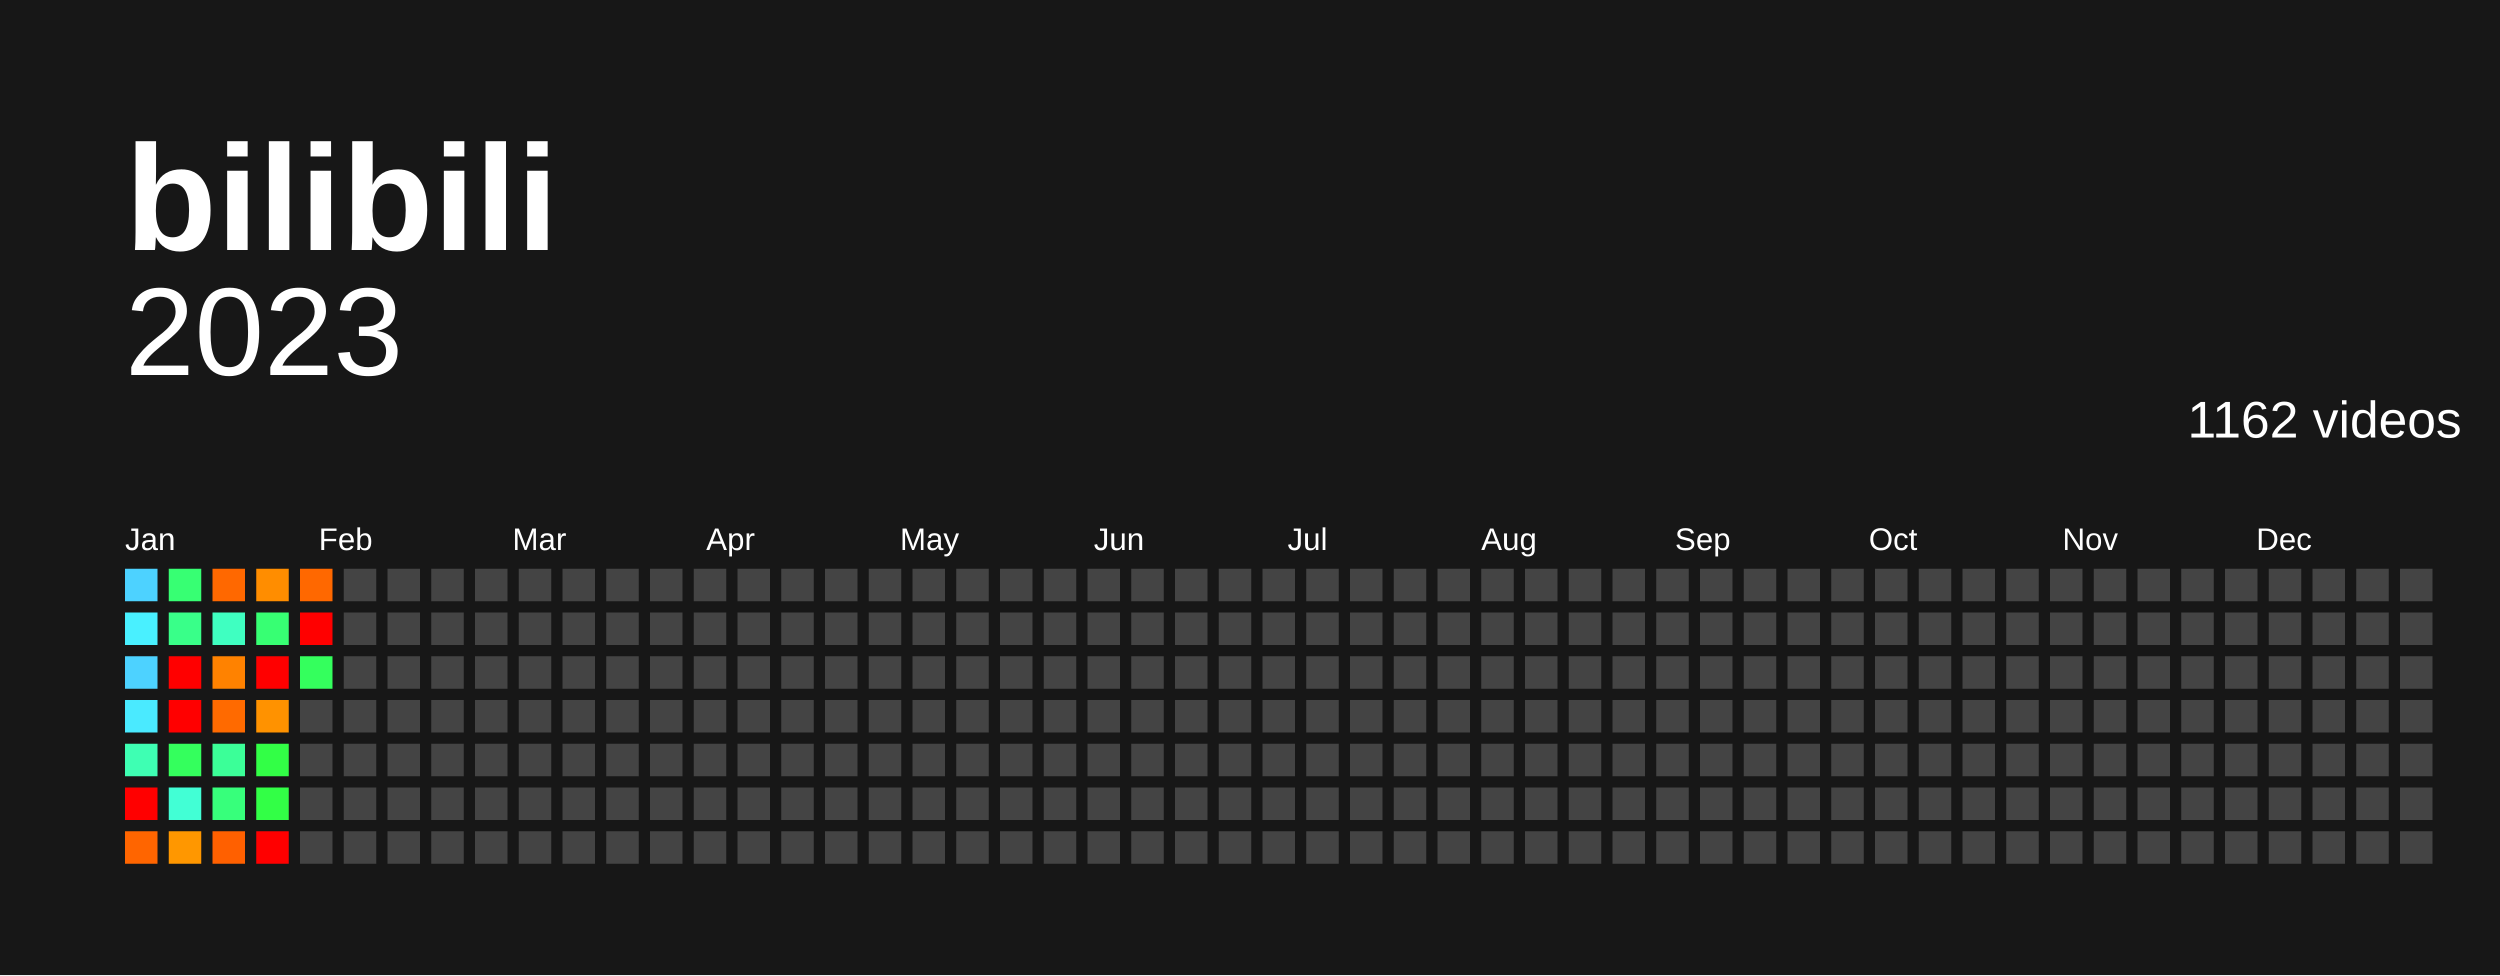
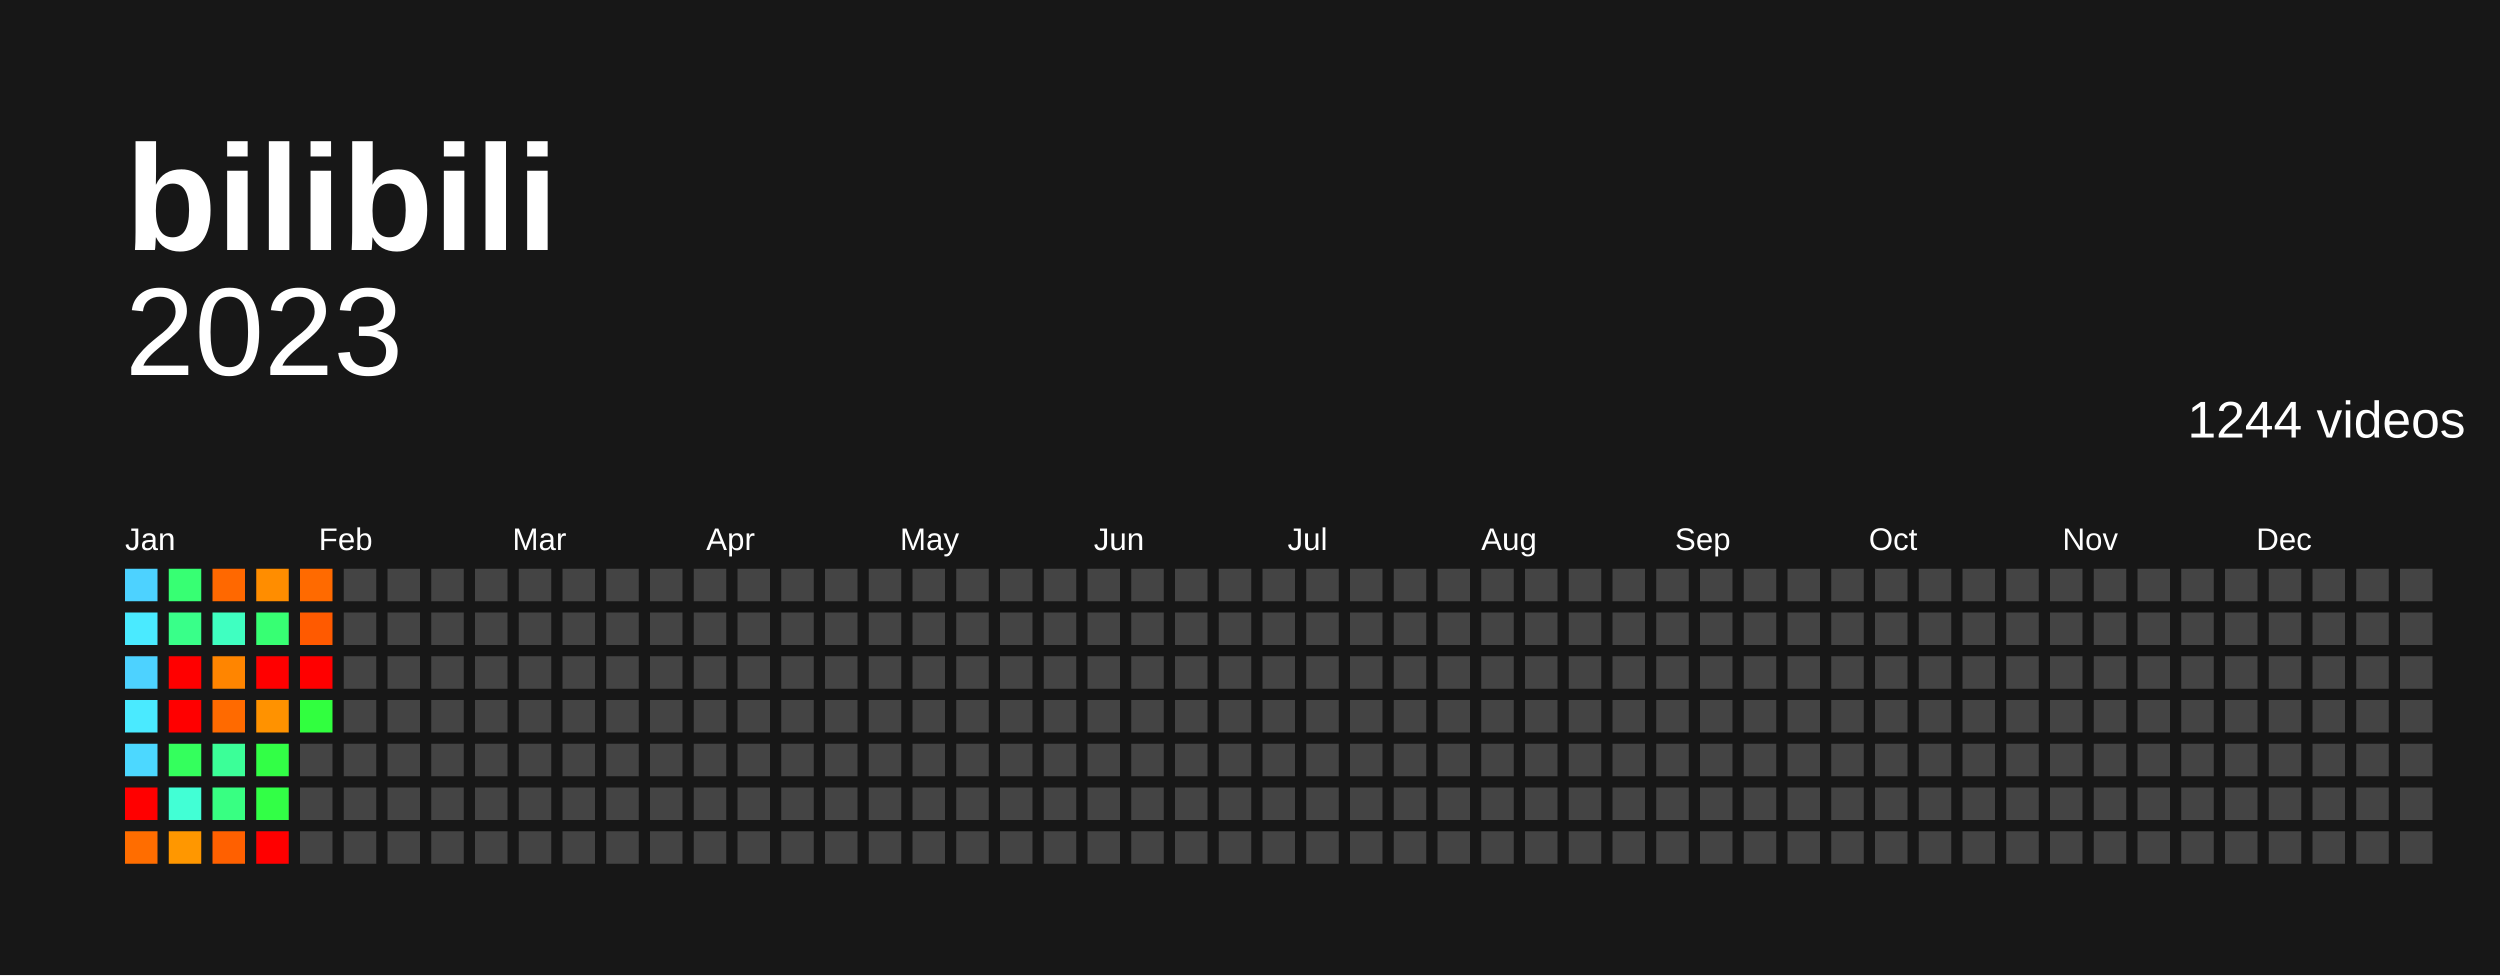
<svg xmlns="http://www.w3.org/2000/svg" baseProfile="full" height="78mm" version="1.1" viewBox="0,0,200,78" width="200mm">
  <defs />
  <rect fill="#171717" height="78" width="200" x="0" y="0" />
  <text fill="#FFFFFF" style="font-size:12px; font-family:Arial; font-weight:bold;" x="10" y="20">bilibili</text>
  <text alignment-baseline="hanging" fill="#FFFFFF" style="font-size:10.0px; font-family:Arial;" x="10" y="30">2023</text>
-   <text alignment-baseline="hanging" fill="#FFFFFF" style="font-size:4.125px; font-family:Arial;" x="175" y="35">1162 videos</text>
+   <text alignment-baseline="hanging" fill="#FFFFFF" style="font-size:4.125px; font-family:Arial;" x="175" y="35">1244 videos</text>
  <text fill="#FFFFFF" style="font-size:2.5px; font-family:Arial" x="10.0" y="44">Jan</text>
  <text fill="#FFFFFF" style="font-size:2.5px; font-family:Arial" x="25.5" y="44">Feb</text>
  <text fill="#FFFFFF" style="font-size:2.5px; font-family:Arial" x="41.0" y="44">Mar</text>
  <text fill="#FFFFFF" style="font-size:2.5px; font-family:Arial" x="56.5" y="44">Apr</text>
  <text fill="#FFFFFF" style="font-size:2.5px; font-family:Arial" x="72.0" y="44">May</text>
  <text fill="#FFFFFF" style="font-size:2.5px; font-family:Arial" x="87.5" y="44">Jun</text>
  <text fill="#FFFFFF" style="font-size:2.5px; font-family:Arial" x="103.0" y="44">Jul</text>
  <text fill="#FFFFFF" style="font-size:2.5px; font-family:Arial" x="118.5" y="44">Aug</text>
  <text fill="#FFFFFF" style="font-size:2.5px; font-family:Arial" x="134.0" y="44">Sep</text>
  <text fill="#FFFFFF" style="font-size:2.5px; font-family:Arial" x="149.5" y="44">Oct</text>
  <text fill="#FFFFFF" style="font-size:2.5px; font-family:Arial" x="165.0" y="44">Nov</text>
  <text fill="#FFFFFF" style="font-size:2.5px; font-family:Arial" x="180.5" y="44">Dec</text>
  <rect fill="#4dd2ff" height="2.6" width="2.6" x="10.0" y="45.5" />
-   <rect fill="#49f0ff" height="2.6" width="2.6" x="10.0" y="49.0" />
+   <rect fill="#4aeaff" height="2.6" width="2.6" x="10.0" y="49.0" />
  <rect fill="#4dd2ff" height="2.6" width="2.6" x="10.0" y="52.5" />
  <rect fill="#4aeaff" height="2.6" width="2.6" x="10.0" y="56.0" />
-   <rect fill="#3effb3" height="2.6" width="2.6" x="10.0" y="59.5" />
+   <rect fill="#4cd8ff" height="2.6" width="2.6" x="10.0" y="59.5" />
  <rect fill="red" height="2.6" width="2.6" x="10.0" y="63.0" />
-   <rect fill="#ff6500" height="2.6" width="2.6" x="10.0" y="66.5" />
+   <rect fill="#ff6d00" height="2.6" width="2.6" x="10.0" y="66.5" />
  <rect fill="#37ff73" height="2.6" width="2.6" x="13.5" y="45.5" />
  <rect fill="#39ff89" height="2.6" width="2.6" x="13.5" y="49.0" />
  <rect fill="red" height="2.6" width="2.6" x="13.5" y="52.5" />
  <rect fill="red" height="2.6" width="2.6" x="13.5" y="56.0" />
  <rect fill="#34ff5d" height="2.6" width="2.6" x="13.5" y="59.5" />
  <rect fill="#42ffd5" height="2.6" width="2.6" x="13.5" y="63.0" />
  <rect fill="#ff9700" height="2.6" width="2.6" x="13.5" y="66.5" />
  <rect fill="#ff6800" height="2.6" width="2.6" x="17.0" y="45.5" />
  <rect fill="#3fffc1" height="2.6" width="2.6" x="17.0" y="49.0" />
-   <rect fill="#ff8200" height="2.6" width="2.6" x="17.0" y="52.5" />
+   <rect fill="#ff8500" height="2.6" width="2.6" x="17.0" y="52.5" />
  <rect fill="#ff6a00" height="2.6" width="2.6" x="17.0" y="56.0" />
  <rect fill="#3bff98" height="2.6" width="2.6" x="17.0" y="59.5" />
-   <rect fill="#37ff7b" height="2.6" width="2.6" x="17.0" y="63.0" />
+   <rect fill="#38ff82" height="2.6" width="2.6" x="17.0" y="63.0" />
  <rect fill="#ff6000" height="2.6" width="2.6" x="17.0" y="66.5" />
  <rect fill="#ff8d00" height="2.6" width="2.6" x="20.5" y="45.5" />
  <rect fill="#37ff73" height="2.6" width="2.6" x="20.5" y="49.0" />
  <rect fill="red" height="2.6" width="2.6" x="20.5" y="52.5" />
  <rect fill="#ff9200" height="2.6" width="2.6" x="20.5" y="56.0" />
  <rect fill="#32ff46" height="2.6" width="2.6" x="20.5" y="59.5" />
  <rect fill="#32ff46" height="2.6" width="2.6" x="20.5" y="63.0" />
  <rect fill="red" height="2.6" width="2.6" x="20.5" y="66.5" />
-   <rect fill="#ff6800" height="2.6" width="2.6" x="24.0" y="45.5" />
-   <rect fill="red" height="2.6" width="2.6" x="24.0" y="49.0" />
-   <rect fill="#34ff5d" height="2.6" width="2.6" x="24.0" y="52.5" />
-   <rect fill="#444444" height="2.6" width="2.6" x="24.0" y="56.0" />
+   <rect fill="#ff6a00" height="2.6" width="2.6" x="24.0" y="45.5" />
+   <rect fill="#ff5a00" height="2.6" width="2.6" x="24.0" y="49.0" />
+   <rect fill="red" height="2.6" width="2.6" x="24.0" y="52.5" />
+   <rect fill="#31ff3f" height="2.6" width="2.6" x="24.0" y="56.0" />
  <rect fill="#444444" height="2.6" width="2.6" x="24.0" y="59.5" />
  <rect fill="#444444" height="2.6" width="2.6" x="24.0" y="63.0" />
  <rect fill="#444444" height="2.6" width="2.6" x="24.0" y="66.5" />
  <rect fill="#444444" height="2.6" width="2.6" x="27.5" y="45.5" />
  <rect fill="#444444" height="2.6" width="2.6" x="27.5" y="49.0" />
  <rect fill="#444444" height="2.6" width="2.6" x="27.5" y="52.5" />
  <rect fill="#444444" height="2.6" width="2.6" x="27.5" y="56.0" />
  <rect fill="#444444" height="2.6" width="2.6" x="27.5" y="59.5" />
  <rect fill="#444444" height="2.6" width="2.6" x="27.5" y="63.0" />
  <rect fill="#444444" height="2.6" width="2.6" x="27.5" y="66.5" />
  <rect fill="#444444" height="2.6" width="2.6" x="31.0" y="45.5" />
  <rect fill="#444444" height="2.6" width="2.6" x="31.0" y="49.0" />
  <rect fill="#444444" height="2.6" width="2.6" x="31.0" y="52.5" />
  <rect fill="#444444" height="2.6" width="2.6" x="31.0" y="56.0" />
  <rect fill="#444444" height="2.6" width="2.6" x="31.0" y="59.5" />
  <rect fill="#444444" height="2.6" width="2.6" x="31.0" y="63.0" />
  <rect fill="#444444" height="2.6" width="2.6" x="31.0" y="66.5" />
  <rect fill="#444444" height="2.6" width="2.6" x="34.5" y="45.5" />
  <rect fill="#444444" height="2.6" width="2.6" x="34.5" y="49.0" />
  <rect fill="#444444" height="2.6" width="2.6" x="34.5" y="52.5" />
  <rect fill="#444444" height="2.6" width="2.6" x="34.5" y="56.0" />
  <rect fill="#444444" height="2.6" width="2.6" x="34.5" y="59.5" />
  <rect fill="#444444" height="2.6" width="2.6" x="34.5" y="63.0" />
  <rect fill="#444444" height="2.6" width="2.6" x="34.5" y="66.5" />
  <rect fill="#444444" height="2.6" width="2.6" x="38.0" y="45.5" />
  <rect fill="#444444" height="2.6" width="2.6" x="38.0" y="49.0" />
  <rect fill="#444444" height="2.6" width="2.6" x="38.0" y="52.5" />
  <rect fill="#444444" height="2.6" width="2.6" x="38.0" y="56.0" />
  <rect fill="#444444" height="2.6" width="2.6" x="38.0" y="59.5" />
  <rect fill="#444444" height="2.6" width="2.6" x="38.0" y="63.0" />
  <rect fill="#444444" height="2.6" width="2.6" x="38.0" y="66.5" />
  <rect fill="#444444" height="2.6" width="2.6" x="41.5" y="45.5" />
  <rect fill="#444444" height="2.6" width="2.6" x="41.5" y="49.0" />
  <rect fill="#444444" height="2.6" width="2.6" x="41.5" y="52.5" />
  <rect fill="#444444" height="2.6" width="2.6" x="41.5" y="56.0" />
  <rect fill="#444444" height="2.6" width="2.6" x="41.5" y="59.5" />
  <rect fill="#444444" height="2.6" width="2.6" x="41.5" y="63.0" />
  <rect fill="#444444" height="2.6" width="2.6" x="41.5" y="66.5" />
  <rect fill="#444444" height="2.6" width="2.6" x="45.0" y="45.5" />
  <rect fill="#444444" height="2.6" width="2.6" x="45.0" y="49.0" />
  <rect fill="#444444" height="2.6" width="2.6" x="45.0" y="52.5" />
  <rect fill="#444444" height="2.6" width="2.6" x="45.0" y="56.0" />
  <rect fill="#444444" height="2.6" width="2.6" x="45.0" y="59.5" />
  <rect fill="#444444" height="2.6" width="2.6" x="45.0" y="63.0" />
  <rect fill="#444444" height="2.6" width="2.6" x="45.0" y="66.5" />
  <rect fill="#444444" height="2.6" width="2.6" x="48.5" y="45.5" />
  <rect fill="#444444" height="2.6" width="2.6" x="48.5" y="49.0" />
  <rect fill="#444444" height="2.6" width="2.6" x="48.5" y="52.5" />
  <rect fill="#444444" height="2.6" width="2.6" x="48.5" y="56.0" />
  <rect fill="#444444" height="2.6" width="2.6" x="48.5" y="59.5" />
  <rect fill="#444444" height="2.6" width="2.6" x="48.5" y="63.0" />
  <rect fill="#444444" height="2.6" width="2.6" x="48.5" y="66.5" />
  <rect fill="#444444" height="2.6" width="2.6" x="52.0" y="45.5" />
  <rect fill="#444444" height="2.6" width="2.6" x="52.0" y="49.0" />
  <rect fill="#444444" height="2.6" width="2.6" x="52.0" y="52.5" />
  <rect fill="#444444" height="2.6" width="2.6" x="52.0" y="56.0" />
  <rect fill="#444444" height="2.6" width="2.6" x="52.0" y="59.5" />
  <rect fill="#444444" height="2.6" width="2.6" x="52.0" y="63.0" />
  <rect fill="#444444" height="2.6" width="2.6" x="52.0" y="66.5" />
  <rect fill="#444444" height="2.6" width="2.6" x="55.5" y="45.5" />
  <rect fill="#444444" height="2.6" width="2.6" x="55.5" y="49.0" />
  <rect fill="#444444" height="2.6" width="2.6" x="55.5" y="52.5" />
  <rect fill="#444444" height="2.6" width="2.6" x="55.5" y="56.0" />
  <rect fill="#444444" height="2.6" width="2.6" x="55.5" y="59.5" />
  <rect fill="#444444" height="2.6" width="2.6" x="55.5" y="63.0" />
  <rect fill="#444444" height="2.6" width="2.6" x="55.5" y="66.5" />
  <rect fill="#444444" height="2.6" width="2.6" x="59.0" y="45.5" />
  <rect fill="#444444" height="2.6" width="2.6" x="59.0" y="49.0" />
  <rect fill="#444444" height="2.6" width="2.6" x="59.0" y="52.5" />
  <rect fill="#444444" height="2.6" width="2.6" x="59.0" y="56.0" />
  <rect fill="#444444" height="2.6" width="2.6" x="59.0" y="59.5" />
  <rect fill="#444444" height="2.6" width="2.6" x="59.0" y="63.0" />
  <rect fill="#444444" height="2.6" width="2.6" x="59.0" y="66.5" />
  <rect fill="#444444" height="2.6" width="2.6" x="62.5" y="45.5" />
  <rect fill="#444444" height="2.6" width="2.6" x="62.5" y="49.0" />
  <rect fill="#444444" height="2.6" width="2.6" x="62.5" y="52.5" />
  <rect fill="#444444" height="2.6" width="2.6" x="62.5" y="56.0" />
  <rect fill="#444444" height="2.6" width="2.6" x="62.5" y="59.5" />
  <rect fill="#444444" height="2.6" width="2.6" x="62.5" y="63.0" />
  <rect fill="#444444" height="2.6" width="2.6" x="62.5" y="66.5" />
  <rect fill="#444444" height="2.6" width="2.6" x="66.0" y="45.5" />
  <rect fill="#444444" height="2.6" width="2.6" x="66.0" y="49.0" />
  <rect fill="#444444" height="2.6" width="2.6" x="66.0" y="52.5" />
  <rect fill="#444444" height="2.6" width="2.6" x="66.0" y="56.0" />
  <rect fill="#444444" height="2.6" width="2.6" x="66.0" y="59.5" />
  <rect fill="#444444" height="2.6" width="2.6" x="66.0" y="63.0" />
  <rect fill="#444444" height="2.6" width="2.6" x="66.0" y="66.5" />
  <rect fill="#444444" height="2.6" width="2.6" x="69.5" y="45.5" />
  <rect fill="#444444" height="2.6" width="2.6" x="69.5" y="49.0" />
  <rect fill="#444444" height="2.6" width="2.6" x="69.5" y="52.5" />
  <rect fill="#444444" height="2.6" width="2.6" x="69.5" y="56.0" />
  <rect fill="#444444" height="2.6" width="2.6" x="69.5" y="59.5" />
  <rect fill="#444444" height="2.6" width="2.6" x="69.5" y="63.0" />
  <rect fill="#444444" height="2.6" width="2.6" x="69.5" y="66.5" />
  <rect fill="#444444" height="2.6" width="2.6" x="73.0" y="45.5" />
  <rect fill="#444444" height="2.6" width="2.6" x="73.0" y="49.0" />
  <rect fill="#444444" height="2.6" width="2.6" x="73.0" y="52.5" />
  <rect fill="#444444" height="2.6" width="2.6" x="73.0" y="56.0" />
  <rect fill="#444444" height="2.6" width="2.6" x="73.0" y="59.5" />
  <rect fill="#444444" height="2.6" width="2.6" x="73.0" y="63.0" />
  <rect fill="#444444" height="2.6" width="2.6" x="73.0" y="66.5" />
  <rect fill="#444444" height="2.6" width="2.6" x="76.5" y="45.5" />
  <rect fill="#444444" height="2.6" width="2.6" x="76.5" y="49.0" />
  <rect fill="#444444" height="2.6" width="2.6" x="76.5" y="52.5" />
  <rect fill="#444444" height="2.6" width="2.6" x="76.5" y="56.0" />
  <rect fill="#444444" height="2.6" width="2.6" x="76.5" y="59.5" />
  <rect fill="#444444" height="2.6" width="2.6" x="76.5" y="63.0" />
  <rect fill="#444444" height="2.6" width="2.6" x="76.5" y="66.5" />
  <rect fill="#444444" height="2.6" width="2.6" x="80.0" y="45.5" />
  <rect fill="#444444" height="2.6" width="2.6" x="80.0" y="49.0" />
  <rect fill="#444444" height="2.6" width="2.6" x="80.0" y="52.5" />
  <rect fill="#444444" height="2.6" width="2.6" x="80.0" y="56.0" />
  <rect fill="#444444" height="2.6" width="2.6" x="80.0" y="59.5" />
  <rect fill="#444444" height="2.6" width="2.6" x="80.0" y="63.0" />
  <rect fill="#444444" height="2.6" width="2.6" x="80.0" y="66.5" />
  <rect fill="#444444" height="2.6" width="2.6" x="83.5" y="45.5" />
  <rect fill="#444444" height="2.6" width="2.6" x="83.5" y="49.0" />
  <rect fill="#444444" height="2.6" width="2.6" x="83.5" y="52.5" />
  <rect fill="#444444" height="2.6" width="2.6" x="83.5" y="56.0" />
  <rect fill="#444444" height="2.6" width="2.6" x="83.5" y="59.5" />
  <rect fill="#444444" height="2.6" width="2.6" x="83.5" y="63.0" />
  <rect fill="#444444" height="2.6" width="2.6" x="83.5" y="66.5" />
  <rect fill="#444444" height="2.6" width="2.6" x="87.0" y="45.5" />
  <rect fill="#444444" height="2.6" width="2.6" x="87.0" y="49.0" />
  <rect fill="#444444" height="2.6" width="2.6" x="87.0" y="52.5" />
  <rect fill="#444444" height="2.6" width="2.6" x="87.0" y="56.0" />
  <rect fill="#444444" height="2.6" width="2.6" x="87.0" y="59.5" />
  <rect fill="#444444" height="2.6" width="2.6" x="87.0" y="63.0" />
  <rect fill="#444444" height="2.6" width="2.6" x="87.0" y="66.5" />
  <rect fill="#444444" height="2.6" width="2.6" x="90.5" y="45.5" />
  <rect fill="#444444" height="2.6" width="2.6" x="90.5" y="49.0" />
  <rect fill="#444444" height="2.6" width="2.6" x="90.5" y="52.5" />
  <rect fill="#444444" height="2.6" width="2.6" x="90.5" y="56.0" />
  <rect fill="#444444" height="2.6" width="2.6" x="90.5" y="59.5" />
  <rect fill="#444444" height="2.6" width="2.6" x="90.5" y="63.0" />
  <rect fill="#444444" height="2.6" width="2.6" x="90.5" y="66.5" />
  <rect fill="#444444" height="2.6" width="2.6" x="94.0" y="45.5" />
  <rect fill="#444444" height="2.6" width="2.6" x="94.0" y="49.0" />
  <rect fill="#444444" height="2.6" width="2.6" x="94.0" y="52.5" />
  <rect fill="#444444" height="2.6" width="2.6" x="94.0" y="56.0" />
  <rect fill="#444444" height="2.6" width="2.6" x="94.0" y="59.5" />
  <rect fill="#444444" height="2.6" width="2.6" x="94.0" y="63.0" />
  <rect fill="#444444" height="2.6" width="2.6" x="94.0" y="66.5" />
  <rect fill="#444444" height="2.6" width="2.6" x="97.5" y="45.5" />
  <rect fill="#444444" height="2.6" width="2.6" x="97.5" y="49.0" />
  <rect fill="#444444" height="2.6" width="2.6" x="97.5" y="52.5" />
  <rect fill="#444444" height="2.6" width="2.6" x="97.5" y="56.0" />
  <rect fill="#444444" height="2.6" width="2.6" x="97.5" y="59.5" />
  <rect fill="#444444" height="2.6" width="2.6" x="97.5" y="63.0" />
  <rect fill="#444444" height="2.6" width="2.6" x="97.5" y="66.5" />
  <rect fill="#444444" height="2.6" width="2.6" x="101.0" y="45.5" />
  <rect fill="#444444" height="2.6" width="2.6" x="101.0" y="49.0" />
  <rect fill="#444444" height="2.6" width="2.6" x="101.0" y="52.5" />
  <rect fill="#444444" height="2.6" width="2.6" x="101.0" y="56.0" />
  <rect fill="#444444" height="2.6" width="2.6" x="101.0" y="59.5" />
  <rect fill="#444444" height="2.6" width="2.6" x="101.0" y="63.0" />
  <rect fill="#444444" height="2.6" width="2.6" x="101.0" y="66.5" />
  <rect fill="#444444" height="2.6" width="2.6" x="104.5" y="45.5" />
  <rect fill="#444444" height="2.6" width="2.6" x="104.5" y="49.0" />
  <rect fill="#444444" height="2.6" width="2.6" x="104.5" y="52.5" />
  <rect fill="#444444" height="2.6" width="2.6" x="104.5" y="56.0" />
  <rect fill="#444444" height="2.6" width="2.6" x="104.5" y="59.5" />
  <rect fill="#444444" height="2.6" width="2.6" x="104.5" y="63.0" />
  <rect fill="#444444" height="2.6" width="2.6" x="104.5" y="66.5" />
  <rect fill="#444444" height="2.6" width="2.6" x="108.0" y="45.5" />
  <rect fill="#444444" height="2.6" width="2.6" x="108.0" y="49.0" />
  <rect fill="#444444" height="2.6" width="2.6" x="108.0" y="52.5" />
  <rect fill="#444444" height="2.6" width="2.6" x="108.0" y="56.0" />
  <rect fill="#444444" height="2.6" width="2.6" x="108.0" y="59.5" />
  <rect fill="#444444" height="2.6" width="2.6" x="108.0" y="63.0" />
  <rect fill="#444444" height="2.6" width="2.6" x="108.0" y="66.5" />
  <rect fill="#444444" height="2.6" width="2.6" x="111.5" y="45.5" />
  <rect fill="#444444" height="2.6" width="2.6" x="111.5" y="49.0" />
  <rect fill="#444444" height="2.6" width="2.6" x="111.5" y="52.5" />
  <rect fill="#444444" height="2.6" width="2.6" x="111.5" y="56.0" />
  <rect fill="#444444" height="2.6" width="2.6" x="111.5" y="59.5" />
  <rect fill="#444444" height="2.6" width="2.6" x="111.5" y="63.0" />
  <rect fill="#444444" height="2.6" width="2.6" x="111.5" y="66.5" />
  <rect fill="#444444" height="2.6" width="2.6" x="115.0" y="45.5" />
  <rect fill="#444444" height="2.6" width="2.6" x="115.0" y="49.0" />
  <rect fill="#444444" height="2.6" width="2.6" x="115.0" y="52.5" />
  <rect fill="#444444" height="2.6" width="2.6" x="115.0" y="56.0" />
  <rect fill="#444444" height="2.6" width="2.6" x="115.0" y="59.5" />
  <rect fill="#444444" height="2.6" width="2.6" x="115.0" y="63.0" />
  <rect fill="#444444" height="2.6" width="2.6" x="115.0" y="66.5" />
  <rect fill="#444444" height="2.6" width="2.6" x="118.5" y="45.5" />
  <rect fill="#444444" height="2.6" width="2.6" x="118.5" y="49.0" />
  <rect fill="#444444" height="2.6" width="2.6" x="118.5" y="52.5" />
  <rect fill="#444444" height="2.6" width="2.6" x="118.5" y="56.0" />
  <rect fill="#444444" height="2.6" width="2.6" x="118.5" y="59.5" />
  <rect fill="#444444" height="2.6" width="2.6" x="118.5" y="63.0" />
  <rect fill="#444444" height="2.6" width="2.6" x="118.5" y="66.5" />
  <rect fill="#444444" height="2.6" width="2.6" x="122.0" y="45.5" />
  <rect fill="#444444" height="2.6" width="2.6" x="122.0" y="49.0" />
  <rect fill="#444444" height="2.6" width="2.6" x="122.0" y="52.5" />
  <rect fill="#444444" height="2.6" width="2.6" x="122.0" y="56.0" />
  <rect fill="#444444" height="2.6" width="2.6" x="122.0" y="59.5" />
  <rect fill="#444444" height="2.6" width="2.6" x="122.0" y="63.0" />
  <rect fill="#444444" height="2.6" width="2.6" x="122.0" y="66.5" />
  <rect fill="#444444" height="2.6" width="2.6" x="125.5" y="45.5" />
  <rect fill="#444444" height="2.6" width="2.6" x="125.5" y="49.0" />
  <rect fill="#444444" height="2.6" width="2.6" x="125.5" y="52.5" />
  <rect fill="#444444" height="2.6" width="2.6" x="125.5" y="56.0" />
  <rect fill="#444444" height="2.6" width="2.6" x="125.5" y="59.5" />
  <rect fill="#444444" height="2.6" width="2.6" x="125.5" y="63.0" />
  <rect fill="#444444" height="2.6" width="2.6" x="125.5" y="66.5" />
  <rect fill="#444444" height="2.6" width="2.6" x="129.0" y="45.5" />
  <rect fill="#444444" height="2.6" width="2.6" x="129.0" y="49.0" />
  <rect fill="#444444" height="2.6" width="2.6" x="129.0" y="52.5" />
  <rect fill="#444444" height="2.6" width="2.6" x="129.0" y="56.0" />
  <rect fill="#444444" height="2.6" width="2.6" x="129.0" y="59.5" />
  <rect fill="#444444" height="2.6" width="2.6" x="129.0" y="63.0" />
  <rect fill="#444444" height="2.6" width="2.6" x="129.0" y="66.5" />
  <rect fill="#444444" height="2.6" width="2.6" x="132.5" y="45.5" />
  <rect fill="#444444" height="2.6" width="2.6" x="132.5" y="49.0" />
  <rect fill="#444444" height="2.6" width="2.6" x="132.5" y="52.5" />
  <rect fill="#444444" height="2.6" width="2.6" x="132.5" y="56.0" />
  <rect fill="#444444" height="2.6" width="2.6" x="132.5" y="59.5" />
  <rect fill="#444444" height="2.6" width="2.6" x="132.5" y="63.0" />
  <rect fill="#444444" height="2.6" width="2.6" x="132.5" y="66.5" />
  <rect fill="#444444" height="2.6" width="2.6" x="136.0" y="45.5" />
  <rect fill="#444444" height="2.6" width="2.6" x="136.0" y="49.0" />
  <rect fill="#444444" height="2.6" width="2.6" x="136.0" y="52.5" />
  <rect fill="#444444" height="2.6" width="2.6" x="136.0" y="56.0" />
  <rect fill="#444444" height="2.6" width="2.6" x="136.0" y="59.5" />
  <rect fill="#444444" height="2.6" width="2.6" x="136.0" y="63.0" />
  <rect fill="#444444" height="2.6" width="2.6" x="136.0" y="66.5" />
  <rect fill="#444444" height="2.6" width="2.6" x="139.5" y="45.5" />
  <rect fill="#444444" height="2.6" width="2.6" x="139.5" y="49.0" />
  <rect fill="#444444" height="2.6" width="2.6" x="139.5" y="52.5" />
  <rect fill="#444444" height="2.6" width="2.6" x="139.5" y="56.0" />
  <rect fill="#444444" height="2.6" width="2.6" x="139.5" y="59.5" />
  <rect fill="#444444" height="2.6" width="2.6" x="139.5" y="63.0" />
  <rect fill="#444444" height="2.6" width="2.6" x="139.5" y="66.5" />
  <rect fill="#444444" height="2.6" width="2.6" x="143.0" y="45.5" />
  <rect fill="#444444" height="2.6" width="2.6" x="143.0" y="49.0" />
  <rect fill="#444444" height="2.6" width="2.6" x="143.0" y="52.5" />
  <rect fill="#444444" height="2.6" width="2.6" x="143.0" y="56.0" />
  <rect fill="#444444" height="2.6" width="2.6" x="143.0" y="59.5" />
  <rect fill="#444444" height="2.6" width="2.6" x="143.0" y="63.0" />
  <rect fill="#444444" height="2.6" width="2.6" x="143.0" y="66.5" />
  <rect fill="#444444" height="2.6" width="2.6" x="146.5" y="45.5" />
  <rect fill="#444444" height="2.6" width="2.6" x="146.5" y="49.0" />
  <rect fill="#444444" height="2.6" width="2.6" x="146.5" y="52.5" />
  <rect fill="#444444" height="2.6" width="2.6" x="146.5" y="56.0" />
  <rect fill="#444444" height="2.6" width="2.6" x="146.5" y="59.5" />
  <rect fill="#444444" height="2.6" width="2.6" x="146.5" y="63.0" />
  <rect fill="#444444" height="2.6" width="2.6" x="146.5" y="66.5" />
  <rect fill="#444444" height="2.6" width="2.6" x="150.0" y="45.5" />
  <rect fill="#444444" height="2.6" width="2.6" x="150.0" y="49.0" />
  <rect fill="#444444" height="2.6" width="2.6" x="150.0" y="52.5" />
  <rect fill="#444444" height="2.6" width="2.6" x="150.0" y="56.0" />
  <rect fill="#444444" height="2.6" width="2.6" x="150.0" y="59.5" />
  <rect fill="#444444" height="2.6" width="2.6" x="150.0" y="63.0" />
  <rect fill="#444444" height="2.6" width="2.6" x="150.0" y="66.5" />
  <rect fill="#444444" height="2.6" width="2.6" x="153.5" y="45.5" />
  <rect fill="#444444" height="2.6" width="2.6" x="153.5" y="49.0" />
  <rect fill="#444444" height="2.6" width="2.6" x="153.5" y="52.5" />
  <rect fill="#444444" height="2.6" width="2.6" x="153.5" y="56.0" />
  <rect fill="#444444" height="2.6" width="2.6" x="153.5" y="59.5" />
  <rect fill="#444444" height="2.6" width="2.6" x="153.5" y="63.0" />
  <rect fill="#444444" height="2.6" width="2.6" x="153.5" y="66.5" />
  <rect fill="#444444" height="2.6" width="2.6" x="157.0" y="45.5" />
  <rect fill="#444444" height="2.6" width="2.6" x="157.0" y="49.0" />
  <rect fill="#444444" height="2.6" width="2.6" x="157.0" y="52.5" />
  <rect fill="#444444" height="2.6" width="2.6" x="157.0" y="56.0" />
  <rect fill="#444444" height="2.6" width="2.6" x="157.0" y="59.5" />
  <rect fill="#444444" height="2.6" width="2.6" x="157.0" y="63.0" />
  <rect fill="#444444" height="2.6" width="2.6" x="157.0" y="66.5" />
  <rect fill="#444444" height="2.6" width="2.6" x="160.5" y="45.5" />
  <rect fill="#444444" height="2.6" width="2.6" x="160.5" y="49.0" />
  <rect fill="#444444" height="2.6" width="2.6" x="160.5" y="52.5" />
  <rect fill="#444444" height="2.6" width="2.6" x="160.5" y="56.0" />
  <rect fill="#444444" height="2.6" width="2.6" x="160.5" y="59.5" />
  <rect fill="#444444" height="2.6" width="2.6" x="160.5" y="63.0" />
  <rect fill="#444444" height="2.6" width="2.6" x="160.5" y="66.5" />
  <rect fill="#444444" height="2.6" width="2.6" x="164.0" y="45.5" />
  <rect fill="#444444" height="2.6" width="2.6" x="164.0" y="49.0" />
  <rect fill="#444444" height="2.6" width="2.6" x="164.0" y="52.5" />
  <rect fill="#444444" height="2.6" width="2.6" x="164.0" y="56.0" />
  <rect fill="#444444" height="2.6" width="2.6" x="164.0" y="59.5" />
  <rect fill="#444444" height="2.6" width="2.6" x="164.0" y="63.0" />
  <rect fill="#444444" height="2.6" width="2.6" x="164.0" y="66.5" />
  <rect fill="#444444" height="2.6" width="2.6" x="167.5" y="45.5" />
  <rect fill="#444444" height="2.6" width="2.6" x="167.5" y="49.0" />
  <rect fill="#444444" height="2.6" width="2.6" x="167.5" y="52.5" />
  <rect fill="#444444" height="2.6" width="2.6" x="167.5" y="56.0" />
  <rect fill="#444444" height="2.6" width="2.6" x="167.5" y="59.5" />
  <rect fill="#444444" height="2.6" width="2.6" x="167.5" y="63.0" />
  <rect fill="#444444" height="2.6" width="2.6" x="167.5" y="66.5" />
  <rect fill="#444444" height="2.6" width="2.6" x="171.0" y="45.5" />
  <rect fill="#444444" height="2.6" width="2.6" x="171.0" y="49.0" />
  <rect fill="#444444" height="2.6" width="2.6" x="171.0" y="52.5" />
  <rect fill="#444444" height="2.6" width="2.6" x="171.0" y="56.0" />
  <rect fill="#444444" height="2.6" width="2.6" x="171.0" y="59.5" />
  <rect fill="#444444" height="2.6" width="2.6" x="171.0" y="63.0" />
  <rect fill="#444444" height="2.6" width="2.6" x="171.0" y="66.5" />
  <rect fill="#444444" height="2.6" width="2.6" x="174.5" y="45.5" />
  <rect fill="#444444" height="2.6" width="2.6" x="174.5" y="49.0" />
  <rect fill="#444444" height="2.6" width="2.6" x="174.5" y="52.5" />
  <rect fill="#444444" height="2.6" width="2.6" x="174.5" y="56.0" />
  <rect fill="#444444" height="2.6" width="2.6" x="174.5" y="59.5" />
  <rect fill="#444444" height="2.6" width="2.6" x="174.5" y="63.0" />
  <rect fill="#444444" height="2.6" width="2.6" x="174.5" y="66.5" />
  <rect fill="#444444" height="2.6" width="2.6" x="178.0" y="45.5" />
  <rect fill="#444444" height="2.6" width="2.6" x="178.0" y="49.0" />
  <rect fill="#444444" height="2.6" width="2.6" x="178.0" y="52.5" />
  <rect fill="#444444" height="2.6" width="2.6" x="178.0" y="56.0" />
  <rect fill="#444444" height="2.6" width="2.6" x="178.0" y="59.5" />
  <rect fill="#444444" height="2.6" width="2.6" x="178.0" y="63.0" />
  <rect fill="#444444" height="2.6" width="2.6" x="178.0" y="66.5" />
  <rect fill="#444444" height="2.6" width="2.6" x="181.5" y="45.5" />
  <rect fill="#444444" height="2.6" width="2.6" x="181.5" y="49.0" />
  <rect fill="#444444" height="2.6" width="2.6" x="181.5" y="52.5" />
  <rect fill="#444444" height="2.6" width="2.6" x="181.5" y="56.0" />
  <rect fill="#444444" height="2.6" width="2.6" x="181.5" y="59.5" />
  <rect fill="#444444" height="2.6" width="2.6" x="181.5" y="63.0" />
  <rect fill="#444444" height="2.6" width="2.6" x="181.5" y="66.5" />
  <rect fill="#444444" height="2.6" width="2.6" x="185.0" y="45.5" />
  <rect fill="#444444" height="2.6" width="2.6" x="185.0" y="49.0" />
  <rect fill="#444444" height="2.6" width="2.6" x="185.0" y="52.5" />
  <rect fill="#444444" height="2.6" width="2.6" x="185.0" y="56.0" />
  <rect fill="#444444" height="2.6" width="2.6" x="185.0" y="59.5" />
  <rect fill="#444444" height="2.6" width="2.6" x="185.0" y="63.0" />
  <rect fill="#444444" height="2.6" width="2.6" x="185.0" y="66.5" />
  <rect fill="#444444" height="2.6" width="2.6" x="188.5" y="45.5" />
  <rect fill="#444444" height="2.6" width="2.6" x="188.5" y="49.0" />
  <rect fill="#444444" height="2.6" width="2.6" x="188.5" y="52.5" />
  <rect fill="#444444" height="2.6" width="2.6" x="188.5" y="56.0" />
  <rect fill="#444444" height="2.6" width="2.6" x="188.5" y="59.5" />
  <rect fill="#444444" height="2.6" width="2.6" x="188.5" y="63.0" />
  <rect fill="#444444" height="2.6" width="2.6" x="188.5" y="66.5" />
  <rect fill="#444444" height="2.6" width="2.6" x="192.0" y="45.5" />
  <rect fill="#444444" height="2.6" width="2.6" x="192.0" y="49.0" />
  <rect fill="#444444" height="2.6" width="2.6" x="192.0" y="52.5" />
  <rect fill="#444444" height="2.6" width="2.6" x="192.0" y="56.0" />
  <rect fill="#444444" height="2.6" width="2.6" x="192.0" y="59.5" />
  <rect fill="#444444" height="2.6" width="2.6" x="192.0" y="63.0" />
  <rect fill="#444444" height="2.6" width="2.6" x="192.0" y="66.5" />
</svg>
